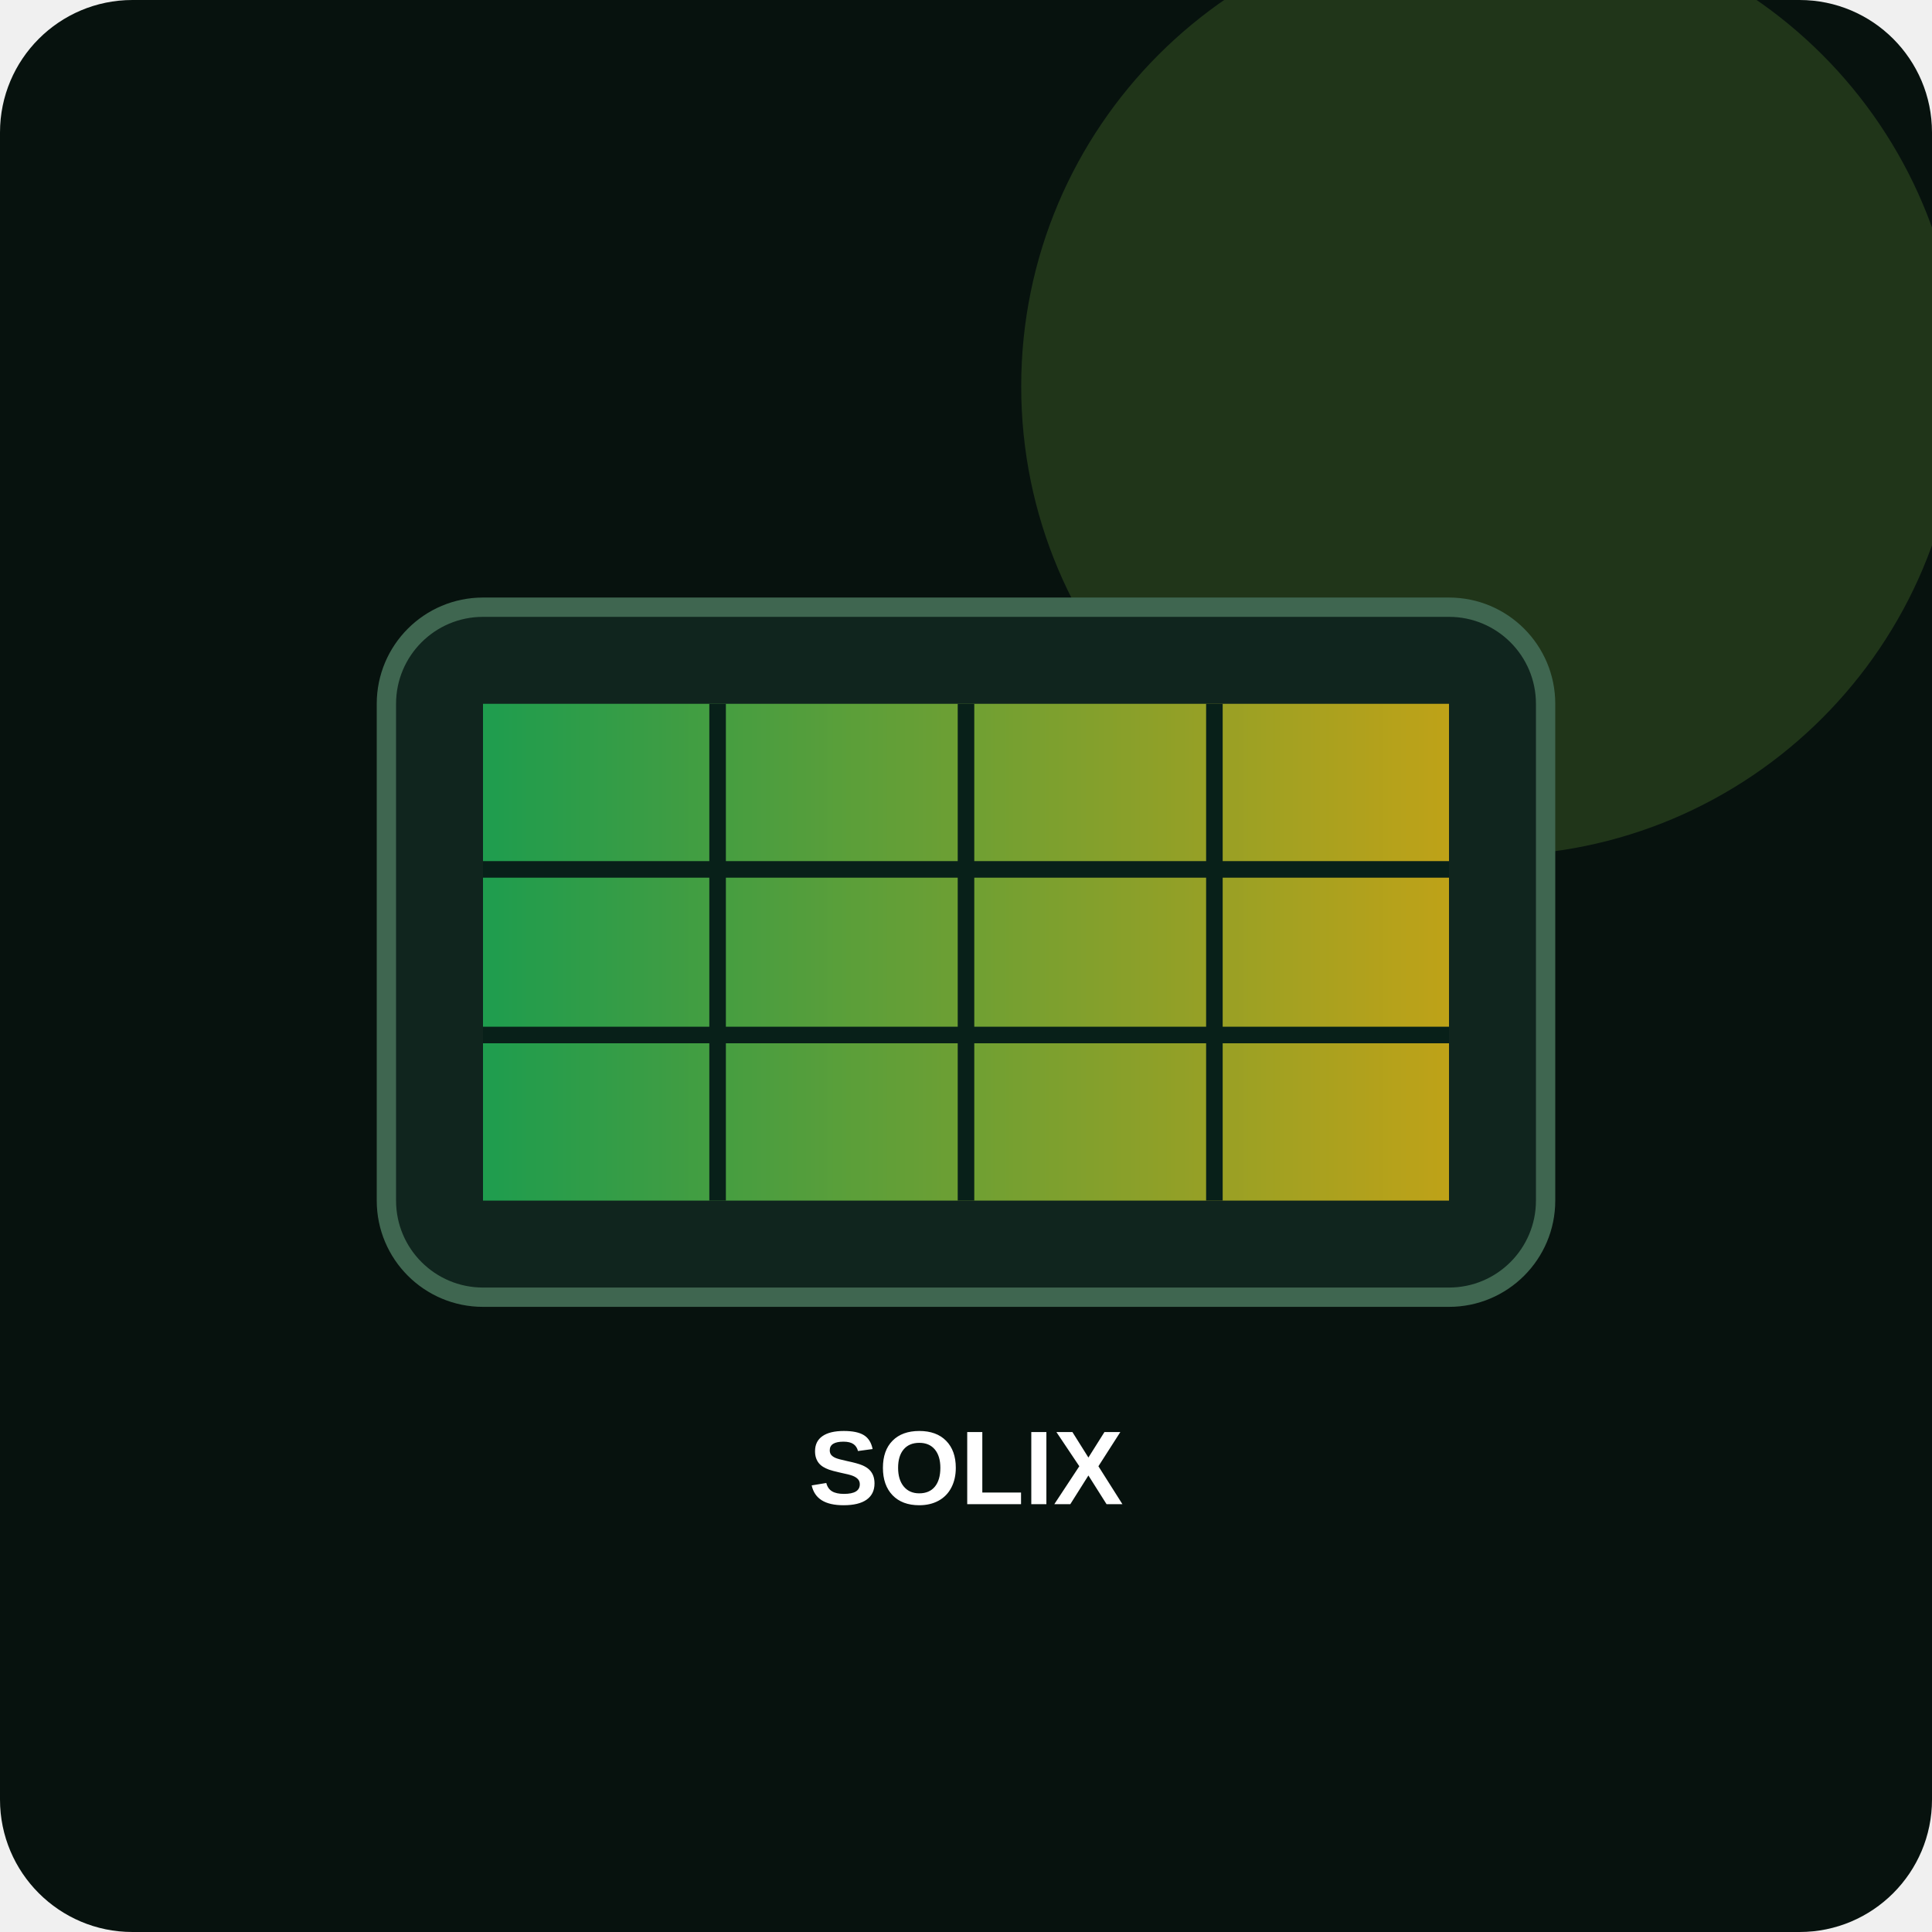
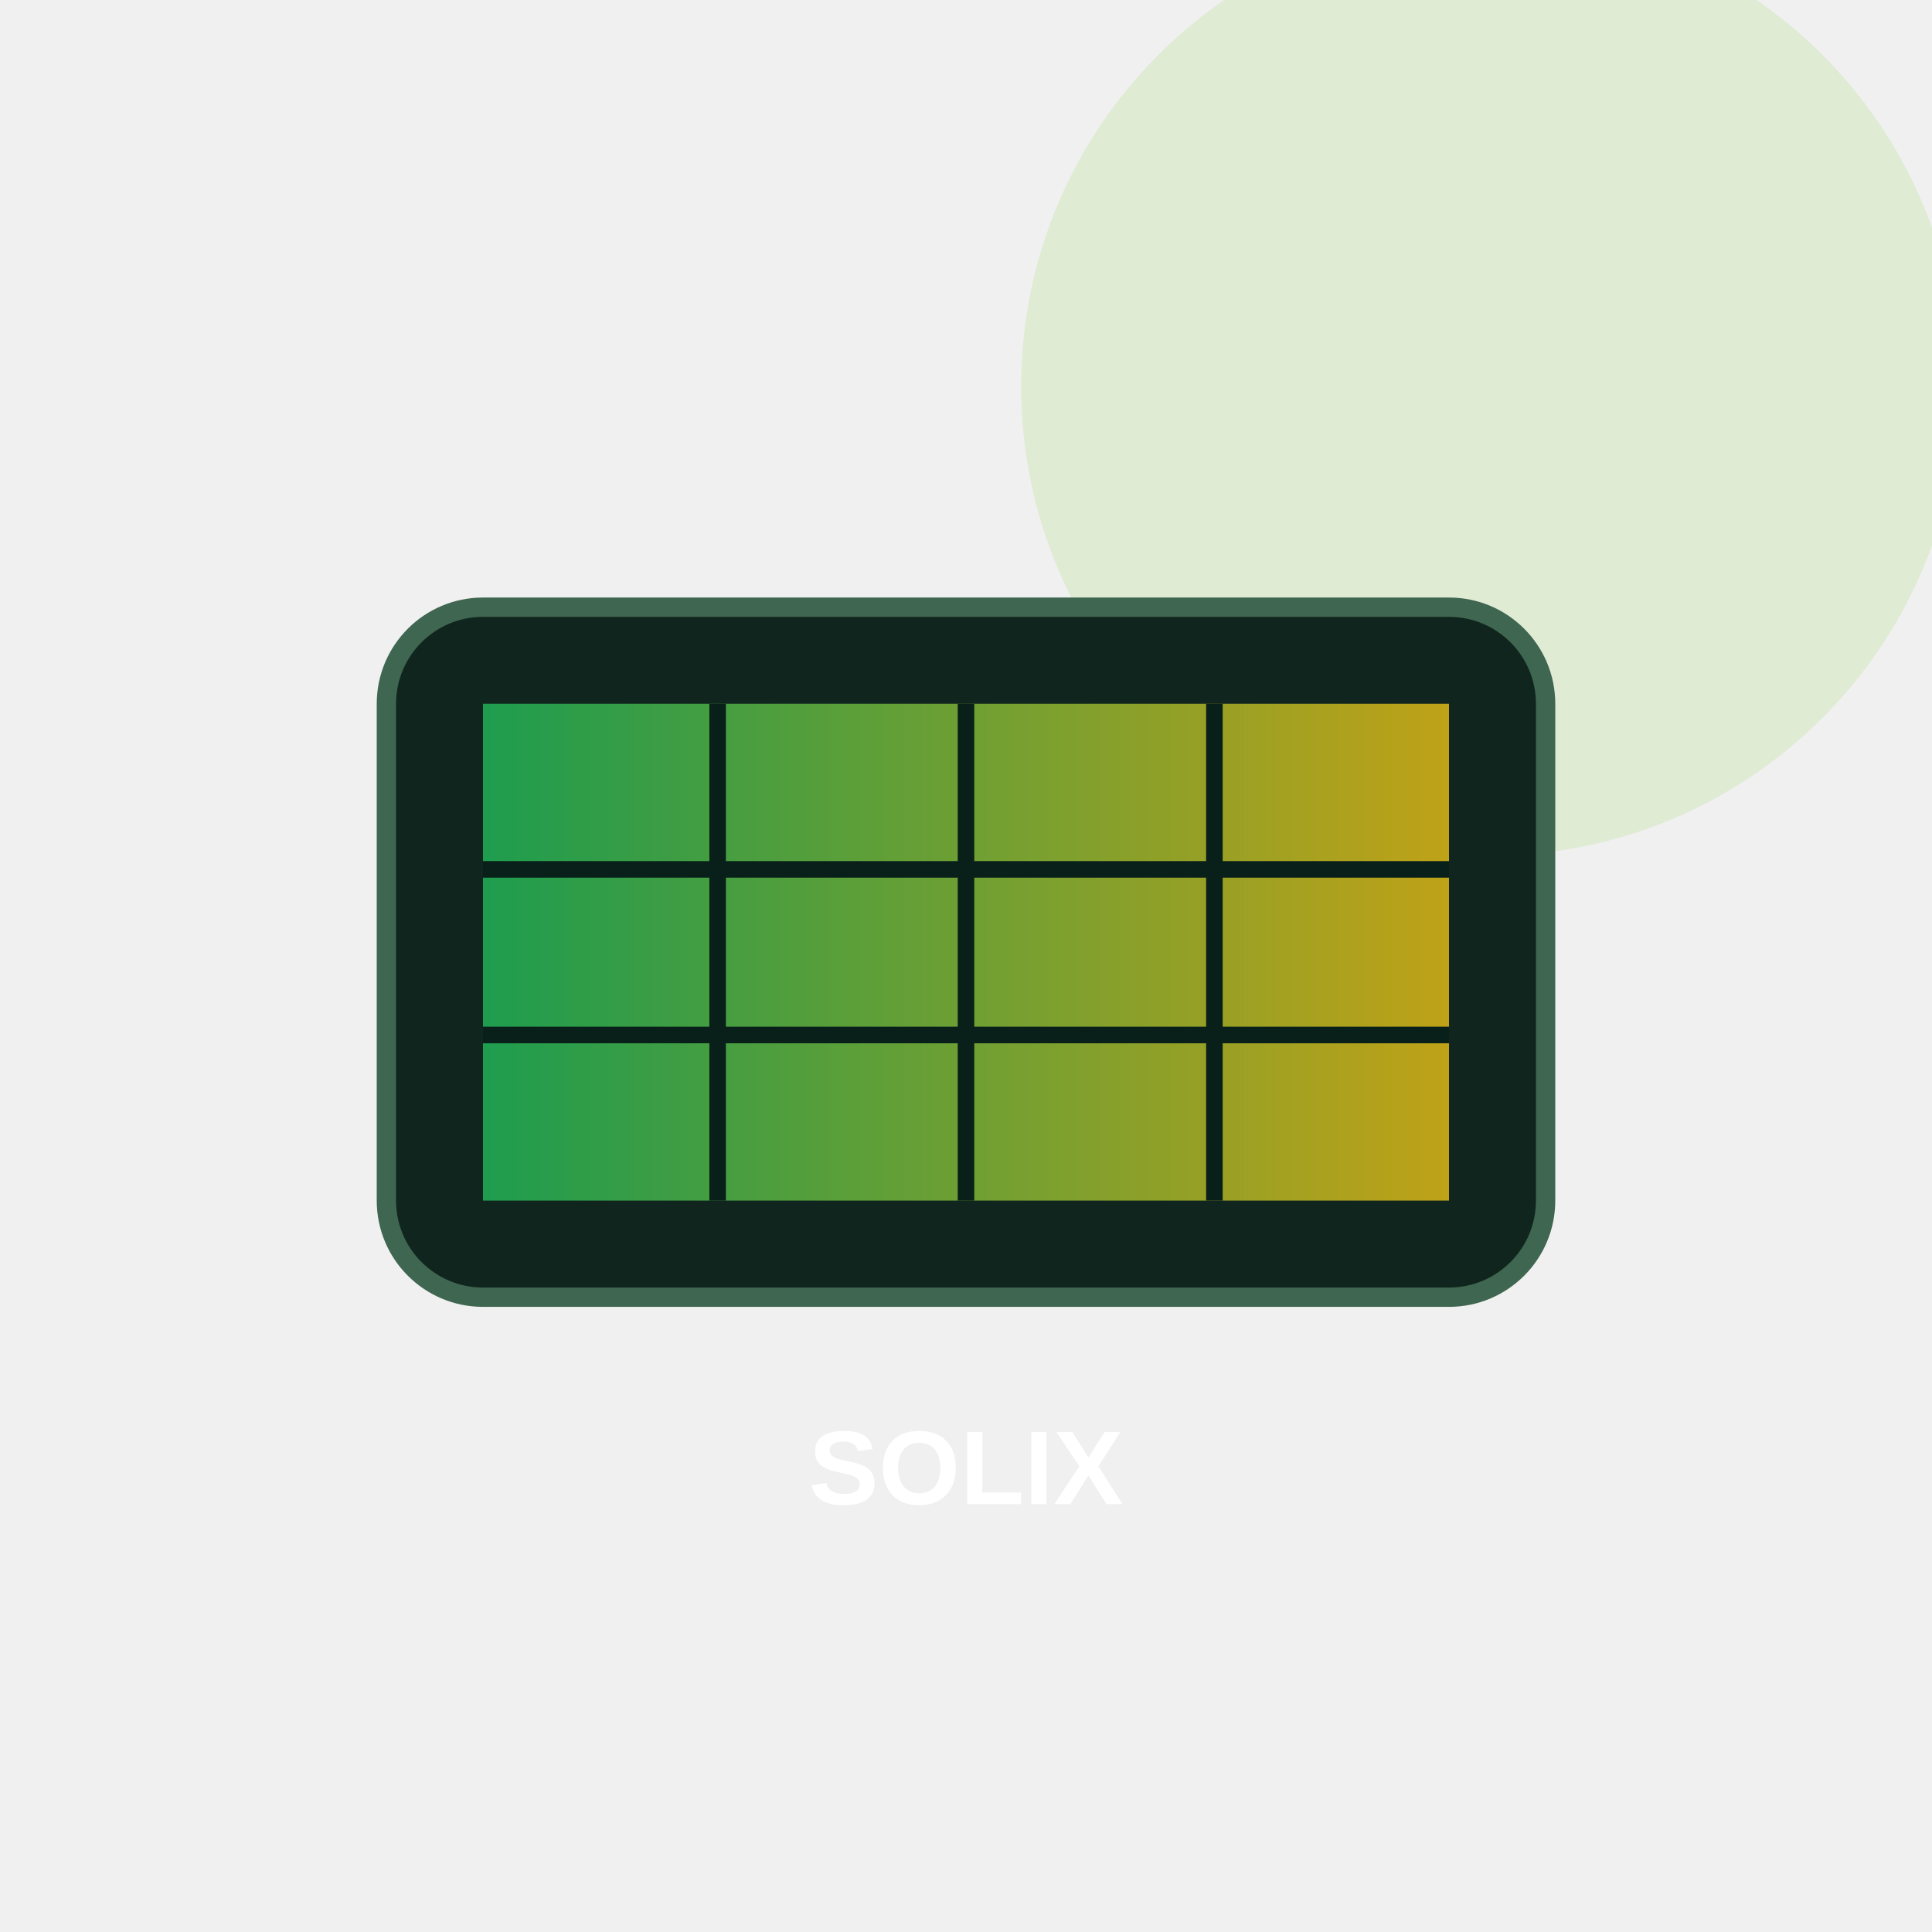
<svg xmlns="http://www.w3.org/2000/svg" viewBox="0 0 700 700">
  <defs>
    <linearGradient id="g">
      <stop stop-color="#22c55e" />
      <stop offset="1" stop-color="#facc15" />
    </linearGradient>
  </defs>
-   <rect width="700" height="700" rx="48" fill="#07120e" />
+   <rect width="700" height="700" rx="48" fill="none" />
  <circle cx="540" cy="140" r="170" fill="#8fd14f" opacity=".18" />
  <rect x="140" y="220" width="420" height="250" rx="35" fill="#10251e" stroke="#3f6650" stroke-width="7" />
  <path d="M175 255h350v180H175z" fill="url(#g)" opacity=".75" />
  <path d="M260 255v180M350 255v180M440 255v180M175 315h350M175 375h350" stroke="#082019" stroke-width="6" />
  <text x="350" y="545" fill="#fff" font-size="38" text-anchor="middle" font-family="Arial" font-weight="700">SOLIX</text>
</svg>
